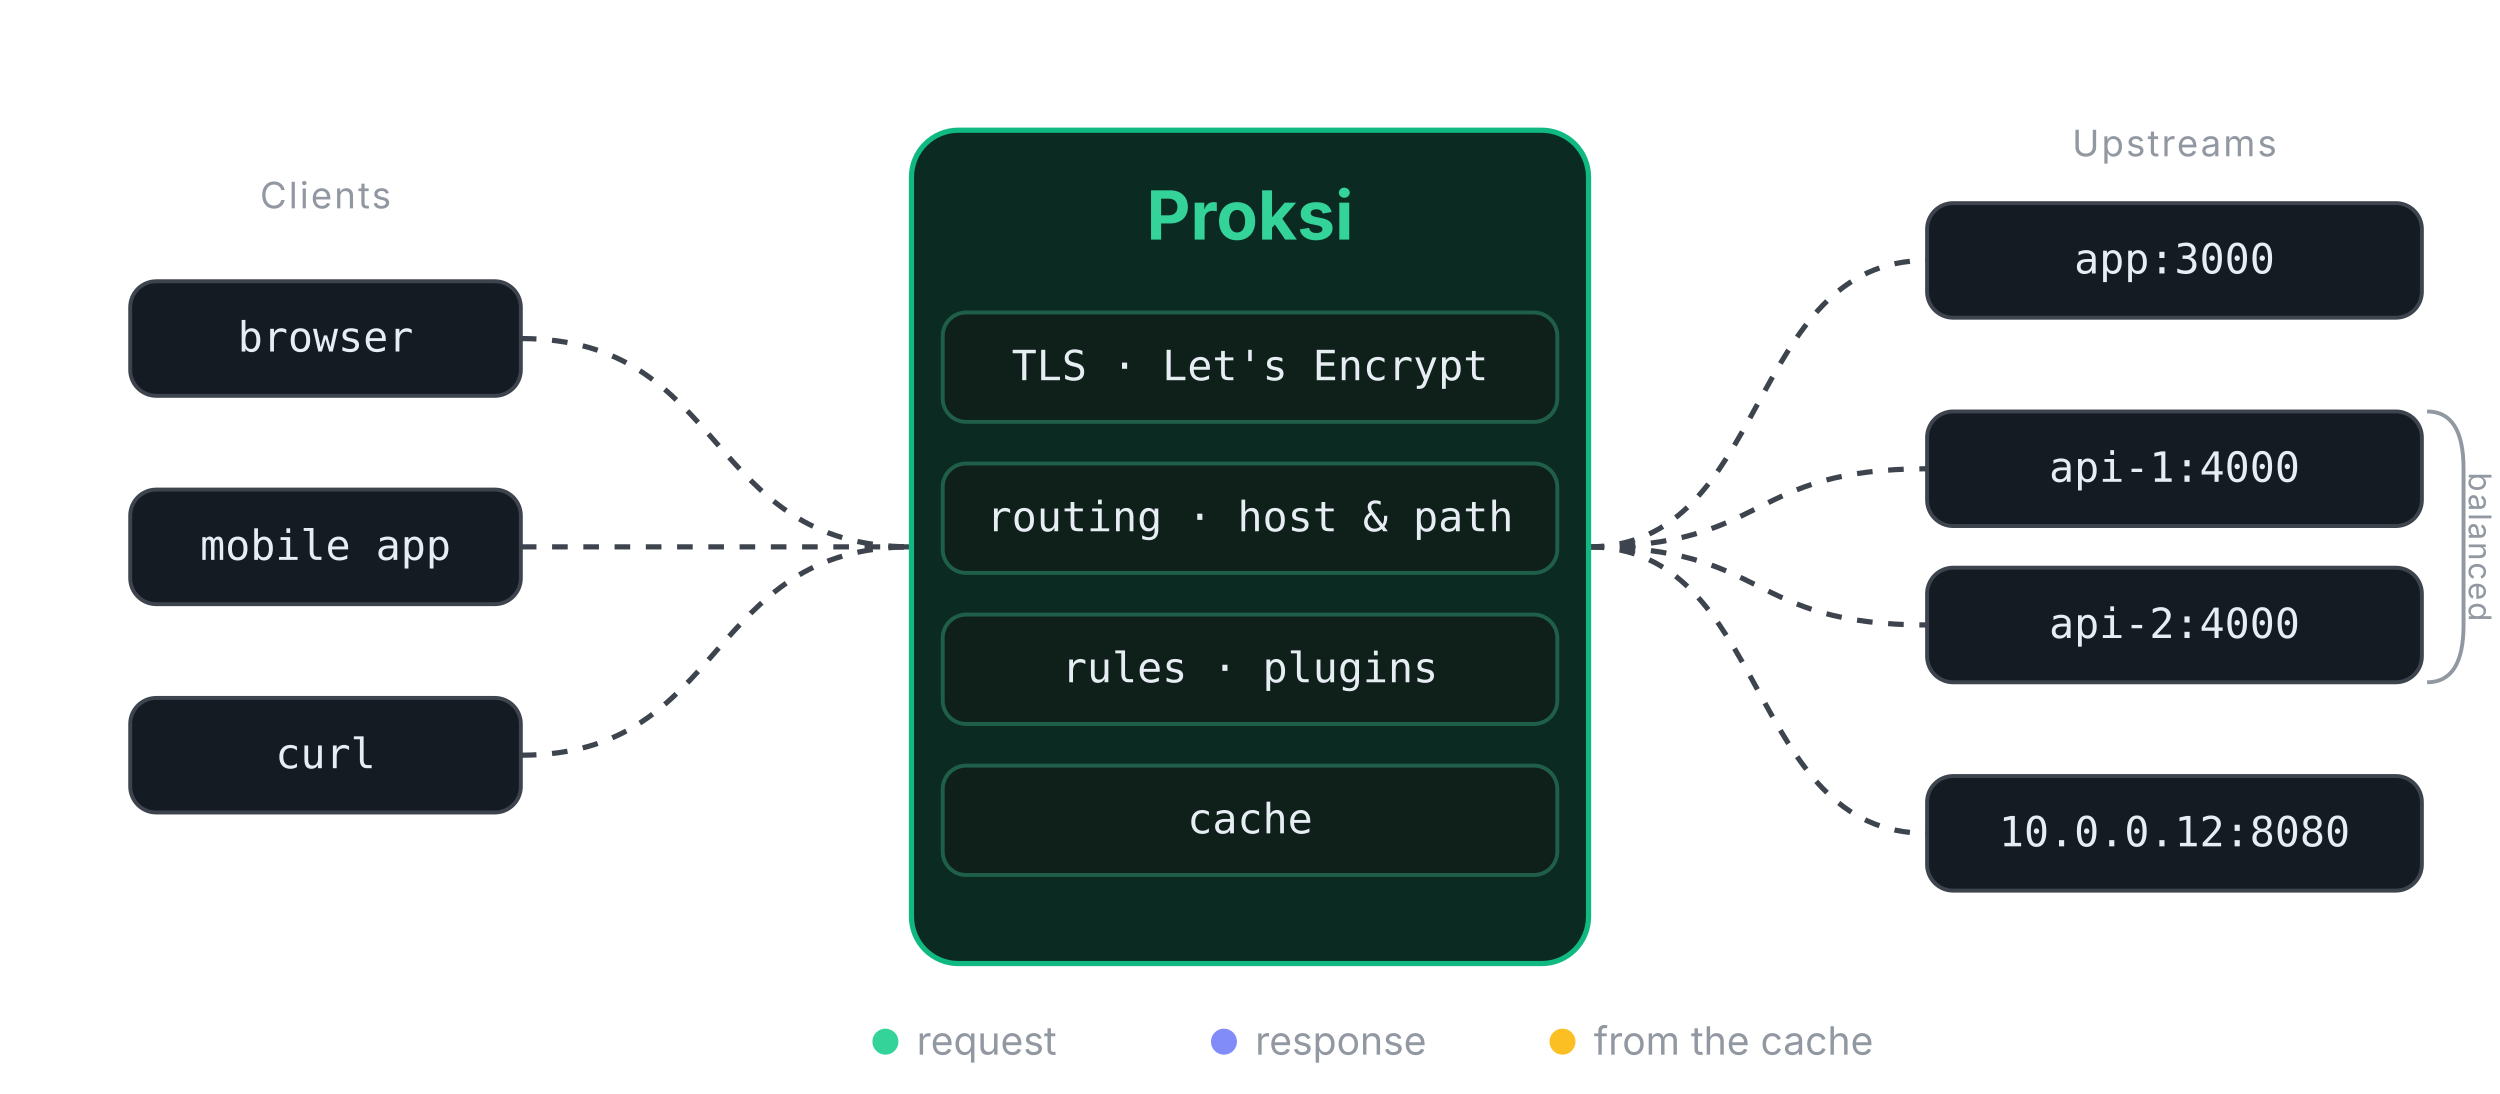
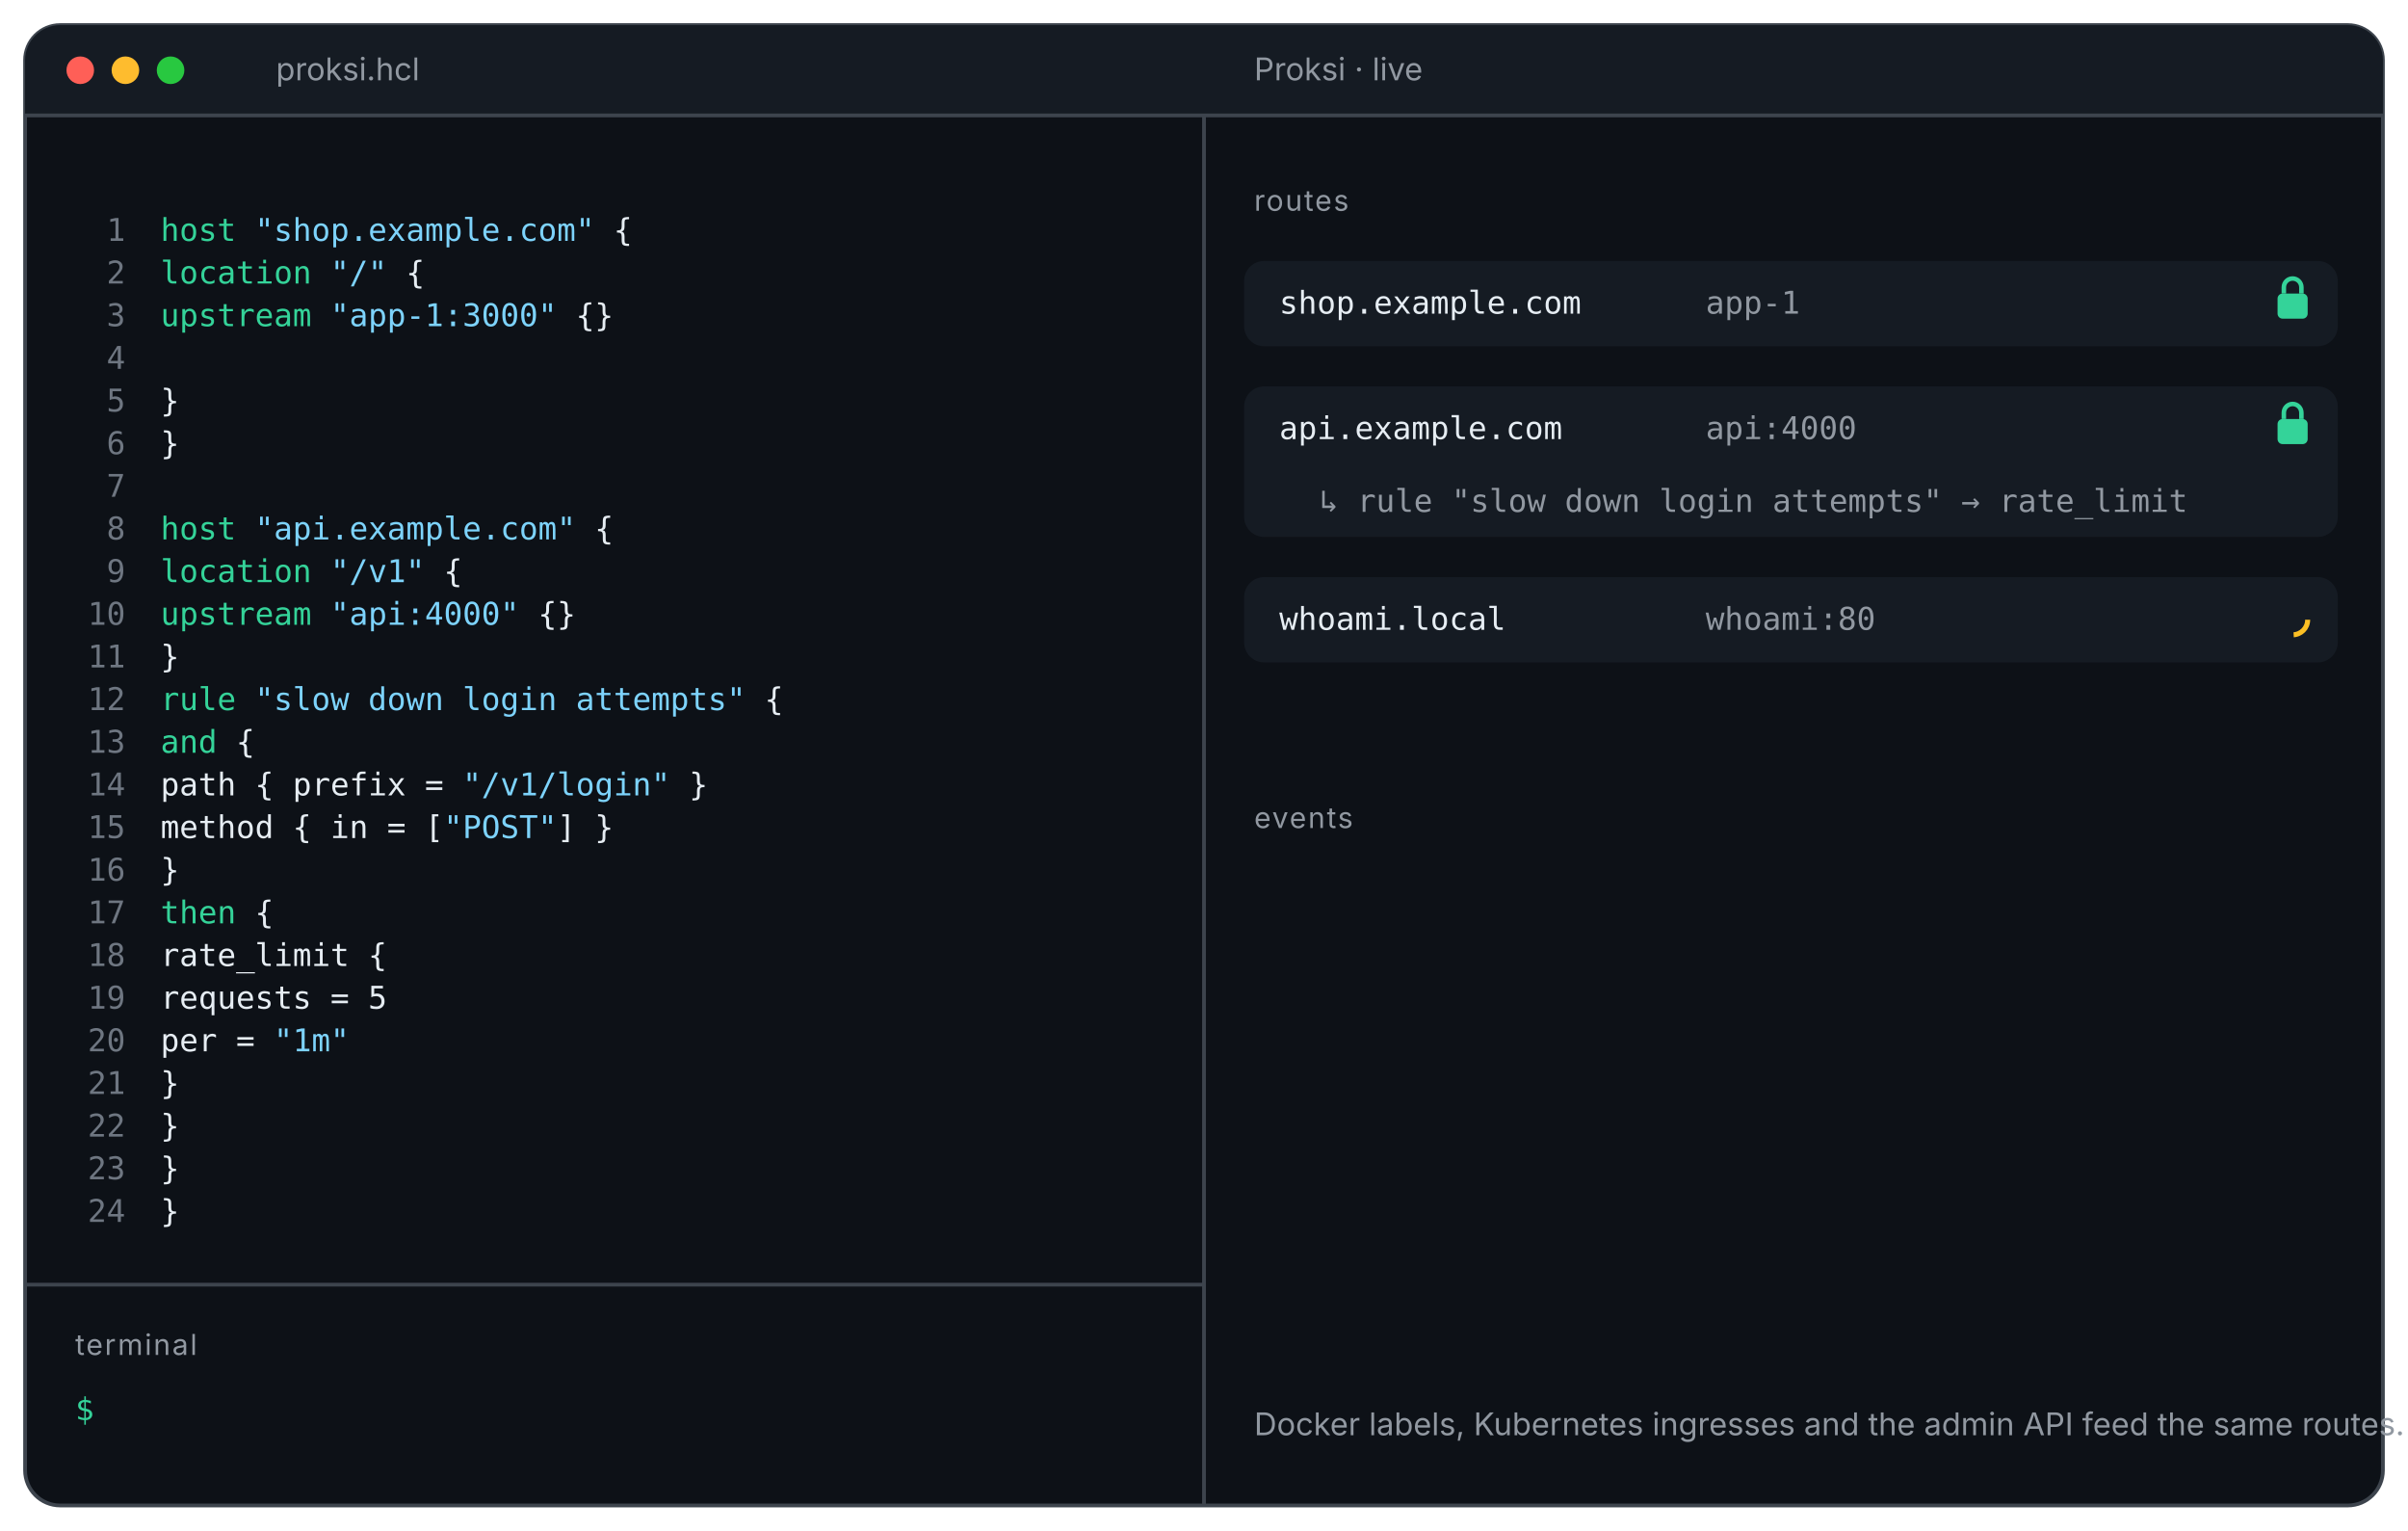
- <svg xmlns="http://www.w3.org/2000/svg" viewBox="0 0 960 420" width="960" height="420" role="img" aria-labelledby="title desc">
+ <svg xmlns="http://www.w3.org/2000/svg" viewBox="0 0 960 610" width="960" height="610" role="img" aria-labelledby="title desc">
  <style>
-     text { font-family: ui-monospace, SFMono-Regular, Menlo, Consolas, monospace; font-size: 16px; fill: #e6edf3; }
-     .label { font-family: system-ui, -apple-system, "Segoe UI", sans-serif; font-size: 14px; fill: #9198a1; letter-spacing: .06em; text-transform: uppercase; }
-     .title { font-family: system-ui, -apple-system, "Segoe UI", sans-serif; font-size: 26px; font-weight: 700; fill: #34d399; }
-     .wire { fill: none; stroke: #3d444d; stroke-width: 2; stroke-dasharray: 6 6; animation: flow 1.2s linear infinite; }
-     @keyframes flow { to { stroke-dashoffset: -12; } }
-     @media (prefers-reduced-motion: reduce) { .packet, .glow { display: none; } .wire { animation: none; } }
+     text { font-family: ui-monospace, SFMono-Regular, Menlo, Consolas, monospace; font-size: 12.5px; fill: #e6edf3; white-space: pre; }
+     .k { fill: #34d399; } .s { fill: #7dd3fc; } .m { fill: #9198a1; } .f { fill: #6e7681; }
+     .ui { font-family: system-ui, -apple-system, "Segoe UI", sans-serif; font-size: 12.5px; fill: #9198a1; }
+     .head { font-family: system-ui, -apple-system, "Segoe UI", sans-serif; font-size: 11.5px; fill: #9198a1; letter-spacing: .06em; text-transform: uppercase; }
+     @media (prefers-reduced-motion: reduce) { .motion { display: none; } .settled { opacity: 1 !important; } .typed { width: 600px !important; } }
  </style>
+   <rect x="10" y="10" width="940" height="590" rx="14" fill="#0d1117" stroke="#3d444d" stroke-width="1.5" />
+   <path d="M10,24 a14,14 0 0 1 14,-14 h912 a14,14 0 0 1 14,14 v22 h-940 z" fill="#151b23" />
+   <line x1="10" y1="46" x2="950" y2="46" stroke="#3d444d" stroke-width="1.5" />
+   <circle cx="32" cy="28" r="5.5" fill="#ff5f57" />
+   <circle cx="50" cy="28" r="5.5" fill="#febc2e" />
+   <circle cx="68" cy="28" r="5.5" fill="#28c840" />
+   <text class="ui" x="110" y="32">proksi.hcl</text>
+   <text class="ui" x="500" y="32">Proksi · live</text>
+   <line x1="480" y1="46" x2="480" y2="600" stroke="#3d444d" stroke-width="1.5" />
+   <rect class="motion" x="12" y="271" width="466" height="204" fill="#1e1b4b" opacity="0">
+     <animate attributeName="opacity" dur="13.0s" repeatCount="indefinite" calcMode="linear" values="0;0;1;1;0;0" keyTimes="0;0.661;0.685;0.877;0.908;1" />
+   </rect>
+   <rect class="motion" x="12" y="135" width="466" height="17" fill="#0f2f25" opacity="0">
+     <animate attributeName="opacity" dur="13.0s" repeatCount="indefinite" calcMode="linear" values="0;0;1;1;0;0" keyTimes="0;0.369;0.385;0.538;0.569;1" />
+   </rect>
  <defs>
-     <path id="c0" d="M200,130 C280,130 270,210 350,210" />
-     <path id="c1" d="M200,210 C280,210 270,210 350,210" />
-     <path id="c2" d="M200,290 C280,290 270,210 350,210" />
-     <path id="u0" d="M610,210 C680,210 670,100 740,100" />
-     <path id="u1" d="M610,210 C680,210 670,180 740,180" />
-     <path id="u2" d="M610,210 C680,210 670,240 740,240" />
-     <path id="u3" d="M610,210 C680,210 670,320 740,320" />
+     <clipPath id="typing-line">
+       <rect class="typed" x="64" y="134" height="17" width="0">
+         <animate attributeName="width" dur="13.0s" repeatCount="indefinite" calcMode="linear" values="0;0;220;220;0" keyTimes="0;0.369;0.446;0.985;1" />
+       </rect>
+     </clipPath>
+     <clipPath id="typing-command">
+       <rect class="typed" x="46" y="550" height="20" width="0">
+         <animate attributeName="width" dur="13.0s" repeatCount="indefinite" calcMode="linear" values="0;0;358;358;0" keyTimes="0;0.023;0.123;0.985;1" />
+       </rect>
+     </clipPath>
  </defs>
-   <text class="label" x="125" y="80" text-anchor="middle">Clients</text>
-   <text class="label" x="835" y="60" text-anchor="middle">Upstreams</text>
-   <use href="#c0" class="wire" />
-   <use href="#c1" class="wire" />
-   <use href="#c2" class="wire" />
-   <use href="#u0" class="wire" />
-   <use href="#u1" class="wire" />
-   <use href="#u2" class="wire" />
-   <use href="#u3" class="wire" />
-   <rect x="50" y="108" width="150" height="44" rx="10" fill="#151b23" stroke="#3d444d" stroke-width="1.5" />
-   <text x="125" y="135" text-anchor="middle">browser</text>
-   <rect x="50" y="188" width="150" height="44" rx="10" fill="#151b23" stroke="#3d444d" stroke-width="1.5" />
-   <text x="125" y="215" text-anchor="middle">mobile app</text>
-   <rect x="50" y="268" width="150" height="44" rx="10" fill="#151b23" stroke="#3d444d" stroke-width="1.5" />
-   <text x="125" y="295" text-anchor="middle">curl</text>
-   <rect x="740" y="78" width="190" height="44" rx="10" fill="#151b23" stroke="#3d444d" stroke-width="1.5" />
-   <text x="835" y="105" text-anchor="middle">app:3000</text>
-   <rect x="740" y="158" width="190" height="44" rx="10" fill="#151b23" stroke="#3d444d" stroke-width="1.5" />
-   <text x="835" y="185" text-anchor="middle">api-1:4000</text>
-   <rect x="740" y="218" width="190" height="44" rx="10" fill="#151b23" stroke="#3d444d" stroke-width="1.5" />
-   <text x="835" y="245" text-anchor="middle">api-2:4000</text>
-   <rect x="740" y="298" width="190" height="44" rx="10" fill="#151b23" stroke="#3d444d" stroke-width="1.5" />
-   <text x="835" y="325" text-anchor="middle">10.0.0.12:8080</text>
-   <path d="M932,158 q14,0 14,22 v60 q0,22 -14,22" fill="none" stroke="#9198a1" stroke-width="1.5" />
-   <text class="label" x="952" y="214" text-anchor="middle" transform="rotate(90 952 210)" style="font-size:12px">balanced</text>
-   <rect x="350" y="50" width="260" height="320" rx="18" fill="#0b2a22" stroke="#10b981" stroke-width="2" />
-   <text class="title" x="480" y="92" text-anchor="middle">Proksi</text>
-   <rect x="362" y="120" width="236" height="42" rx="9" fill="#0f1f1a" stroke="#1f5f4a" stroke-width="1.5" />
-   <rect class="glow" x="362" y="120" width="236" height="42" rx="9" fill="none" stroke="#34d399" stroke-width="2.5" opacity="0">
-     <animate attributeName="opacity" dur="9.0s" repeatCount="indefinite" calcMode="linear" values="0;0;1;0;0;1;0;0;1;0;0;1;0;0;1;0;0;1;0;0" keyTimes="0;0.078;0.094;0.128;0.233;0.25;0.283;0.389;0.406;0.439;0.544;0.561;0.594;0.7;0.717;0.75;0.856;0.872;0.906;1" />
+   <text class="f" x="50" y="96" text-anchor="end">1</text>
+   <text x="64" y="96">
+     <tspan class="k">host</tspan>
+     <tspan class="s">"shop.example.com"</tspan> {</text>
+   <text class="f" x="50" y="113" text-anchor="end">2</text>
+   <text x="64" y="113">
+     <tspan class="k">location</tspan>
+     <tspan class="s">"/"</tspan> {</text>
+   <text class="f" x="50" y="130" text-anchor="end">3</text>
+   <text x="64" y="130">
+     <tspan class="k">upstream</tspan>
+     <tspan class="s">"app-1:3000"</tspan> {}</text>
+   <text class="f" x="50" y="147" text-anchor="end">4</text>
+   <text x="64" y="147" clip-path="url(#typing-line)">
+     <tspan class="k">upstream</tspan>
+     <tspan class="s">"app-2:3000"</tspan> {}</text>
+   <text class="f" x="50" y="164" text-anchor="end">5</text>
+   <text x="64" y="164">  }</text>
+   <text class="f" x="50" y="181" text-anchor="end">6</text>
+   <text x="64" y="181">}</text>
+   <text class="f" x="50" y="198" text-anchor="end">7</text>
+   <text x="64" y="198" />
+   <text class="f" x="50" y="215" text-anchor="end">8</text>
+   <text x="64" y="215">
+     <tspan class="k">host</tspan>
+     <tspan class="s">"api.example.com"</tspan> {</text>
+   <text class="f" x="50" y="232" text-anchor="end">9</text>
+   <text x="64" y="232">
+     <tspan class="k">location</tspan>
+     <tspan class="s">"/v1"</tspan> {</text>
+   <text class="f" x="50" y="249" text-anchor="end">10</text>
+   <text x="64" y="249">
+     <tspan class="k">upstream</tspan>
+     <tspan class="s">"api:4000"</tspan> {}</text>
+   <text class="f" x="50" y="266" text-anchor="end">11</text>
+   <text x="64" y="266">  }</text>
+   <text class="f" x="50" y="283" text-anchor="end">12</text>
+   <text x="64" y="283">
+     <tspan class="k">rule</tspan>
+     <tspan class="s">"slow down login attempts"</tspan> {</text>
+   <text class="f" x="50" y="300" text-anchor="end">13</text>
+   <text x="64" y="300">
+     <tspan class="k">and</tspan> {</text>
+   <text class="f" x="50" y="317" text-anchor="end">14</text>
+   <text x="64" y="317">      path { prefix = <tspan class="s">"/v1/login"</tspan> }</text>
+   <text class="f" x="50" y="334" text-anchor="end">15</text>
+   <text x="64" y="334">      method { in = [<tspan class="s">"POST"</tspan>] }</text>
+   <text class="f" x="50" y="351" text-anchor="end">16</text>
+   <text x="64" y="351">    }</text>
+   <text class="f" x="50" y="368" text-anchor="end">17</text>
+   <text x="64" y="368">
+     <tspan class="k">then</tspan> {</text>
+   <text class="f" x="50" y="385" text-anchor="end">18</text>
+   <text x="64" y="385">      rate_limit {</text>
+   <text class="f" x="50" y="402" text-anchor="end">19</text>
+   <text x="64" y="402">        requests = 5</text>
+   <text class="f" x="50" y="419" text-anchor="end">20</text>
+   <text x="64" y="419">        per      = <tspan class="s">"1m"</tspan>
+   </text>
+   <text class="f" x="50" y="436" text-anchor="end">21</text>
+   <text x="64" y="436">      }</text>
+   <text class="f" x="50" y="453" text-anchor="end">22</text>
+   <text x="64" y="453">    }</text>
+   <text class="f" x="50" y="470" text-anchor="end">23</text>
+   <text x="64" y="470">  }</text>
+   <text class="f" x="50" y="487" text-anchor="end">24</text>
+   <text x="64" y="487">}</text>
+   <line x1="10" y1="512" x2="480" y2="512" stroke="#3d444d" stroke-width="1.5" />
+   <text class="head" x="30" y="540">terminal</text>
+   <text class="k" x="30" y="566">$</text>
+   <text x="46" y="566" clip-path="url(#typing-command)">docker run -l proksi.host=whoami.local whoami</text>
+   <text class="head" x="500" y="84">routes</text>
+   <g>
+     <rect x="496" y="104" width="436" height="34" rx="8" fill="#151b23" />
+     <text x="510" y="125">shop.example.com</text>
+     <text class="m motion" x="680" y="125">app-1
+       <animate attributeName="opacity" dur="13.0s" repeatCount="indefinite" calcMode="discrete" values="1;0;1" keyTimes="0;0.462;0.985" />
+     </text>
+     <text class="m settled" x="680" y="125" opacity="0">app-1, app-2
+       <animate attributeName="opacity" dur="13.0s" repeatCount="indefinite" calcMode="discrete" values="0;1;0" keyTimes="0;0.462;0.985" />
+     </text>
+     <rect x="908" y="117" width="12" height="10" rx="2" fill="#34d399" />
+     <path d="M910.5,117 v-2.5 a3.5,3.5 0 0 1 7,0 v2.5" fill="none" stroke="#34d399" stroke-width="1.8" />
+   </g>
+   <g>
+     <rect x="496" y="154" width="436" height="60" rx="8" fill="#151b23" />
+     <text x="510" y="175">api.example.com</text>
+     <text class="m" x="680" y="175">api:4000</text>
+     <rect x="908" y="167" width="12" height="10" rx="2" fill="#34d399" />
+     <path d="M910.5,167 v-2.5 a3.5,3.5 0 0 1 7,0 v2.5" fill="none" stroke="#34d399" stroke-width="1.8" />
+     <text class="m" x="526" y="204">↳ rule "slow down login attempts"  →  rate_limit</text>
+   </g>
+   <g class="settled">
+     <animate attributeName="opacity" dur="13.0s" repeatCount="indefinite" calcMode="discrete" values="0;1;0" keyTimes="0;0.154;0.985" />
+     <rect x="496" y="230" width="436" height="34" rx="8" fill="#151b23" />
+     <text x="510" y="251">whoami.local</text>
+     <text class="m" x="680" y="251">whoami:80</text>
+     <g class="motion">
+       <animate attributeName="opacity" dur="13.0s" repeatCount="indefinite" calcMode="discrete" values="1;0;1" keyTimes="0;0.277;0.985" />
+       <circle cx="914" cy="247" r="6" fill="none" stroke="#fbbf24" stroke-width="2" stroke-dasharray="9 29">
+         <animateTransform attributeName="transform" type="rotate" from="0 914 247" to="360 914 247" dur="1s" repeatCount="indefinite" />
+       </circle>
+     </g>
+     <g class="settled" opacity="0">
+       <animate attributeName="opacity" dur="13.0s" repeatCount="indefinite" calcMode="discrete" values="0;1;0" keyTimes="0;0.277;0.985" />
+       <rect x="908" y="243" width="12" height="10" rx="2" fill="#34d399" />
+       <path d="M910.5,243 v-2.5 a3.5,3.5 0 0 1 7,0 v2.5" fill="none" stroke="#34d399" stroke-width="1.8" />
+     </g>
+   </g>
+   <text class="head" x="500" y="330">events</text>
+   <g class="settled" opacity="0">
+     <animate attributeName="opacity" dur="13.0s" repeatCount="indefinite" calcMode="discrete" values="0;1;0" keyTimes="0;0.154;0.985" />
+     <text class="f" x="500" y="366">12:00:02</text>
+     <text x="572" y="366">whoami.local</text>
+     <text class="m" x="692" y="366">routed from its docker labels</text>
+   </g>
+   <g class="settled" opacity="0">
+     <animate attributeName="opacity" dur="13.0s" repeatCount="indefinite" calcMode="discrete" values="0;1;0" keyTimes="0;0.277;0.985" />
+     <text class="f" x="500" y="398">12:00:03</text>
+     <text x="572" y="398">whoami.local</text>
+     <text class="m" x="692" y="398">certificate issued</text>
+   </g>
+   <g class="settled" opacity="0">
+     <animate attributeName="opacity" dur="13.0s" repeatCount="indefinite" calcMode="discrete" values="0;1;0" keyTimes="0;0.462;0.985" />
+     <text class="f" x="500" y="430">12:00:06</text>
+     <text x="572" y="430">proksi.hcl</text>
+     <text class="m" x="692" y="430">applied, 0 connections dropped</text>
+   </g>
+   <rect class="motion" x="494" y="102" width="440" height="38" rx="9" fill="none" stroke="#34d399" stroke-width="2" opacity="0">
+     <animate attributeName="opacity" dur="13.0s" repeatCount="indefinite" calcMode="linear" values="0;0;1;0;0" keyTimes="0;0.462;0.485;0.569;1" />
  </rect>
-   <text x="480" y="146" text-anchor="middle">TLS · Let's Encrypt</text>
-   <rect x="362" y="178" width="236" height="42" rx="9" fill="#0f1f1a" stroke="#1f5f4a" stroke-width="1.5" />
-   <rect class="glow" x="362" y="178" width="236" height="42" rx="9" fill="none" stroke="#34d399" stroke-width="2.5" opacity="0">
-     <animate attributeName="opacity" dur="9.0s" repeatCount="indefinite" calcMode="linear" values="0;0;1;0;0;1;0;0;1;0;0;1;0;0;1;0;0;1;0;0" keyTimes="0;0.091;0.108;0.141;0.247;0.263;0.297;0.402;0.419;0.452;0.558;0.574;0.608;0.713;0.73;0.763;0.869;0.886;0.919;1" />
+   <g class="settled" opacity="0">
+     <animate attributeName="opacity" dur="13.0s" repeatCount="indefinite" calcMode="discrete" values="0;1;0" keyTimes="0;0.692;0.985" />
+     <text class="f" x="500" y="462">12:00:09</text>
+     <text x="572" y="462">POST /v1/login</text>
+     <text class="m" x="692" y="462" style="fill:#f87171">429 (slow down login attempts)</text>
+   </g>
+   <rect class="motion" x="494" y="152" width="440" height="64" rx="9" fill="none" stroke="#818cf8" stroke-width="2" opacity="0">
+     <animate attributeName="opacity" dur="13.0s" repeatCount="indefinite" calcMode="linear" values="0;0;1;1;0;0" keyTimes="0;0.661;0.685;0.877;0.908;1" />
  </rect>
-   <text x="480" y="204" text-anchor="middle">routing · host &amp; path</text>
-   <rect x="362" y="236" width="236" height="42" rx="9" fill="#0f1f1a" stroke="#1f5f4a" stroke-width="1.5" />
-   <rect class="glow" x="362" y="236" width="236" height="42" rx="9" fill="none" stroke="#34d399" stroke-width="2.5" opacity="0">
-     <animate attributeName="opacity" dur="9.0s" repeatCount="indefinite" calcMode="linear" values="0;0;1;0;0;1;0;0;1;0;0;1;0;0;1;0;0;1;0;0" keyTimes="0;0.104;0.121;0.154;0.26;0.277;0.31;0.416;0.432;0.466;0.571;0.588;0.621;0.727;0.743;0.777;0.882;0.899;0.932;1" />
-   </rect>
-   <text x="480" y="262" text-anchor="middle">rules · plugins</text>
-   <rect x="362" y="294" width="236" height="42" rx="9" fill="#0f1f1a" stroke="#1f5f4a" stroke-width="1.5" />
-   <rect class="glow" x="362" y="294" width="236" height="42" rx="9" fill="none" stroke="#fbbf24" stroke-width="2.5" opacity="0">
-     <animate attributeName="opacity" dur="9.0s" repeatCount="indefinite" calcMode="linear" values="0;0;1;0;0" keyTimes="0;0.429;0.446;0.479;1" />
-   </rect>
-   <text x="480" y="320" text-anchor="middle">cache</text>
-   <circle class="packet" r="5" fill="#34d399" opacity="0">
-     <animateMotion dur="9.0s" repeatCount="indefinite" calcMode="linear" keyPoints="0;0;1;1" keyTimes="0;0;0.078;1">
-       <mpath href="#c0" />
-     </animateMotion>
-     <animate attributeName="opacity" dur="9.0s" repeatCount="indefinite" calcMode="discrete" values="0;1;0" keyTimes="0;0;0.078" />
-   </circle>
-   <circle class="packet" r="5" fill="#34d399" opacity="0">
-     <animateMotion dur="9.0s" repeatCount="indefinite" calcMode="linear" keyPoints="0;0;1;1" keyTimes="0;0.117;0.194;1">
-       <mpath href="#u0" />
-     </animateMotion>
-     <animate attributeName="opacity" dur="9.0s" repeatCount="indefinite" calcMode="discrete" values="0;1;0" keyTimes="0;0.117;0.194" />
-   </circle>
-   <circle class="packet" r="5" fill="#818cf8" opacity="0">
-     <animateMotion dur="9.0s" repeatCount="indefinite" calcMode="linear" keyPoints="1;1;0;0" keyTimes="0;0.222;0.3;1">
-       <mpath href="#u0" />
-     </animateMotion>
-     <animate attributeName="opacity" dur="9.0s" repeatCount="indefinite" calcMode="discrete" values="0;1;0" keyTimes="0;0.222;0.3" />
-   </circle>
-   <circle class="packet" r="5" fill="#818cf8" opacity="0">
-     <animateMotion dur="9.0s" repeatCount="indefinite" calcMode="linear" keyPoints="1;1;0;0" keyTimes="0;0.3;0.378;1">
-       <mpath href="#c0" />
-     </animateMotion>
-     <animate attributeName="opacity" dur="9.0s" repeatCount="indefinite" calcMode="discrete" values="0;1;0" keyTimes="0;0.3;0.378" />
-   </circle>
-   <circle class="packet" r="5" fill="#34d399" opacity="0">
-     <animateMotion dur="9.0s" repeatCount="indefinite" calcMode="linear" keyPoints="0;0;1;1" keyTimes="0;0.156;0.233;1">
-       <mpath href="#c1" />
-     </animateMotion>
-     <animate attributeName="opacity" dur="9.0s" repeatCount="indefinite" calcMode="discrete" values="0;1;0" keyTimes="0;0.156;0.233" />
-   </circle>
-   <circle class="packet" r="5" fill="#34d399" opacity="0">
-     <animateMotion dur="9.0s" repeatCount="indefinite" calcMode="linear" keyPoints="0;0;1;1" keyTimes="0;0.272;0.35;1">
-       <mpath href="#u1" />
-     </animateMotion>
-     <animate attributeName="opacity" dur="9.0s" repeatCount="indefinite" calcMode="discrete" values="0;1;0" keyTimes="0;0.272;0.35" />
-   </circle>
-   <circle class="packet" r="5" fill="#818cf8" opacity="0">
-     <animateMotion dur="9.0s" repeatCount="indefinite" calcMode="linear" keyPoints="1;1;0;0" keyTimes="0;0.378;0.456;1">
-       <mpath href="#u1" />
-     </animateMotion>
-     <animate attributeName="opacity" dur="9.0s" repeatCount="indefinite" calcMode="discrete" values="0;1;0" keyTimes="0;0.378;0.456" />
-   </circle>
-   <circle class="packet" r="5" fill="#818cf8" opacity="0">
-     <animateMotion dur="9.0s" repeatCount="indefinite" calcMode="linear" keyPoints="1;1;0;0" keyTimes="0;0.456;0.533;1">
-       <mpath href="#c1" />
-     </animateMotion>
-     <animate attributeName="opacity" dur="9.0s" repeatCount="indefinite" calcMode="discrete" values="0;1;0" keyTimes="0;0.456;0.533" />
-   </circle>
-   <circle class="packet" r="5" fill="#34d399" opacity="0">
-     <animateMotion dur="9.0s" repeatCount="indefinite" calcMode="linear" keyPoints="0;0;1;1" keyTimes="0;0.311;0.389;1">
-       <mpath href="#c2" />
-     </animateMotion>
-     <animate attributeName="opacity" dur="9.0s" repeatCount="indefinite" calcMode="discrete" values="0;1;0" keyTimes="0;0.311;0.389" />
-   </circle>
-   <circle class="packet" r="5" fill="#fbbf24" opacity="0">
-     <animateMotion dur="9.0s" repeatCount="indefinite" calcMode="linear" keyPoints="1;1;0;0" keyTimes="0;0.444;0.522;1">
-       <mpath href="#c2" />
-     </animateMotion>
-     <animate attributeName="opacity" dur="9.0s" repeatCount="indefinite" calcMode="discrete" values="0;1;0" keyTimes="0;0.444;0.522" />
-   </circle>
-   <circle class="packet" r="5" fill="#34d399" opacity="0">
-     <animateMotion dur="9.0s" repeatCount="indefinite" calcMode="linear" keyPoints="0;0;1;1" keyTimes="0;0.467;0.544;1">
-       <mpath href="#c0" />
-     </animateMotion>
-     <animate attributeName="opacity" dur="9.0s" repeatCount="indefinite" calcMode="discrete" values="0;1;0" keyTimes="0;0.467;0.544" />
-   </circle>
-   <circle class="packet" r="5" fill="#34d399" opacity="0">
-     <animateMotion dur="9.0s" repeatCount="indefinite" calcMode="linear" keyPoints="0;0;1;1" keyTimes="0;0.583;0.661;1">
-       <mpath href="#u2" />
-     </animateMotion>
-     <animate attributeName="opacity" dur="9.0s" repeatCount="indefinite" calcMode="discrete" values="0;1;0" keyTimes="0;0.583;0.661" />
-   </circle>
-   <circle class="packet" r="5" fill="#818cf8" opacity="0">
-     <animateMotion dur="9.0s" repeatCount="indefinite" calcMode="linear" keyPoints="1;1;0;0" keyTimes="0;0.689;0.767;1">
-       <mpath href="#u2" />
-     </animateMotion>
-     <animate attributeName="opacity" dur="9.0s" repeatCount="indefinite" calcMode="discrete" values="0;1;0" keyTimes="0;0.689;0.767" />
-   </circle>
-   <circle class="packet" r="5" fill="#818cf8" opacity="0">
-     <animateMotion dur="9.0s" repeatCount="indefinite" calcMode="linear" keyPoints="1;1;0;0" keyTimes="0;0.767;0.844;1">
-       <mpath href="#c0" />
-     </animateMotion>
-     <animate attributeName="opacity" dur="9.0s" repeatCount="indefinite" calcMode="discrete" values="0;1;0" keyTimes="0;0.767;0.844" />
-   </circle>
-   <circle class="packet" r="5" fill="#34d399" opacity="0">
-     <animateMotion dur="9.0s" repeatCount="indefinite" calcMode="linear" keyPoints="0;0;1;1" keyTimes="0;0.622;0.7;1">
-       <mpath href="#c1" />
-     </animateMotion>
-     <animate attributeName="opacity" dur="9.0s" repeatCount="indefinite" calcMode="discrete" values="0;1;0" keyTimes="0;0.622;0.7" />
-   </circle>
-   <circle class="packet" r="5" fill="#34d399" opacity="0">
-     <animateMotion dur="9.0s" repeatCount="indefinite" calcMode="linear" keyPoints="0;0;1;1" keyTimes="0;0.739;0.817;1">
-       <mpath href="#u3" />
-     </animateMotion>
-     <animate attributeName="opacity" dur="9.0s" repeatCount="indefinite" calcMode="discrete" values="0;1;0" keyTimes="0;0.739;0.817" />
-   </circle>
-   <circle class="packet" r="5" fill="#818cf8" opacity="0">
-     <animateMotion dur="9.0s" repeatCount="indefinite" calcMode="linear" keyPoints="1;1;0;0" keyTimes="0;0.844;0.922;1">
-       <mpath href="#u3" />
-     </animateMotion>
-     <animate attributeName="opacity" dur="9.0s" repeatCount="indefinite" calcMode="discrete" values="0;1;0" keyTimes="0;0.844;0.922" />
-   </circle>
-   <circle class="packet" r="5" fill="#818cf8" opacity="0">
-     <animateMotion dur="9.0s" repeatCount="indefinite" calcMode="linear" keyPoints="1;1;0;0" keyTimes="0;0.922;1;1">
-       <mpath href="#c1" />
-     </animateMotion>
-     <animate attributeName="opacity" dur="9.0s" repeatCount="indefinite" calcMode="discrete" values="0;1;0" keyTimes="0;0.922;1" />
-   </circle>
-   <circle class="packet" r="5" fill="#34d399" opacity="0">
-     <animateMotion dur="9.0s" repeatCount="indefinite" calcMode="linear" keyPoints="0;0;1;1" keyTimes="0;0.778;0.856;1">
-       <mpath href="#c2" />
-     </animateMotion>
-     <animate attributeName="opacity" dur="9.0s" repeatCount="indefinite" calcMode="discrete" values="0;1;0" keyTimes="0;0.778;0.856" />
-   </circle>
-   <circle class="packet" r="5" fill="#34d399" opacity="0">
-     <animateMotion dur="9.0s" repeatCount="indefinite" calcMode="linear" keyPoints="0;0;1;1" keyTimes="0;0.894;0.972;1">
-       <mpath href="#u1" />
-     </animateMotion>
-     <animate attributeName="opacity" dur="9.0s" repeatCount="indefinite" calcMode="discrete" values="0;1;0" keyTimes="0;0.894;0.972" />
-   </circle>
-   <circle class="packet" r="5" fill="#818cf8" opacity="0">
-     <animateMotion dur="9.0s" repeatCount="indefinite" calcMode="linear" keyPoints="1;1;0;0" keyTimes="0;0;0.078;1">
-       <mpath href="#u1" />
-     </animateMotion>
-     <animate attributeName="opacity" dur="9.0s" repeatCount="indefinite" calcMode="discrete" values="0;1;0" keyTimes="0;0;0.078" />
-   </circle>
-   <circle class="packet" r="5" fill="#818cf8" opacity="0">
-     <animateMotion dur="9.0s" repeatCount="indefinite" calcMode="linear" keyPoints="1;1;0;0" keyTimes="0;0.078;0.156;1">
-       <mpath href="#c2" />
-     </animateMotion>
-     <animate attributeName="opacity" dur="9.0s" repeatCount="indefinite" calcMode="discrete" values="0;1;0" keyTimes="0;0.078;0.156" />
-   </circle>
-   <circle cx="340" cy="400" r="5" fill="#34d399" />
-   <text class="label" x="352" y="405" style="text-transform:none;letter-spacing:0;font-size:15px">request</text>
-   <circle cx="470" cy="400" r="5" fill="#818cf8" />
-   <text class="label" x="482" y="405" style="text-transform:none;letter-spacing:0;font-size:15px">response</text>
-   <circle cx="600" cy="400" r="5" fill="#fbbf24" />
-   <text class="label" x="612" y="405" style="text-transform:none;letter-spacing:0;font-size:15px">from the cache</text>
+   <text class="ui" x="500" y="572">Docker labels, Kubernetes ingresses and the admin API feed the same routes.</text>
</svg>
